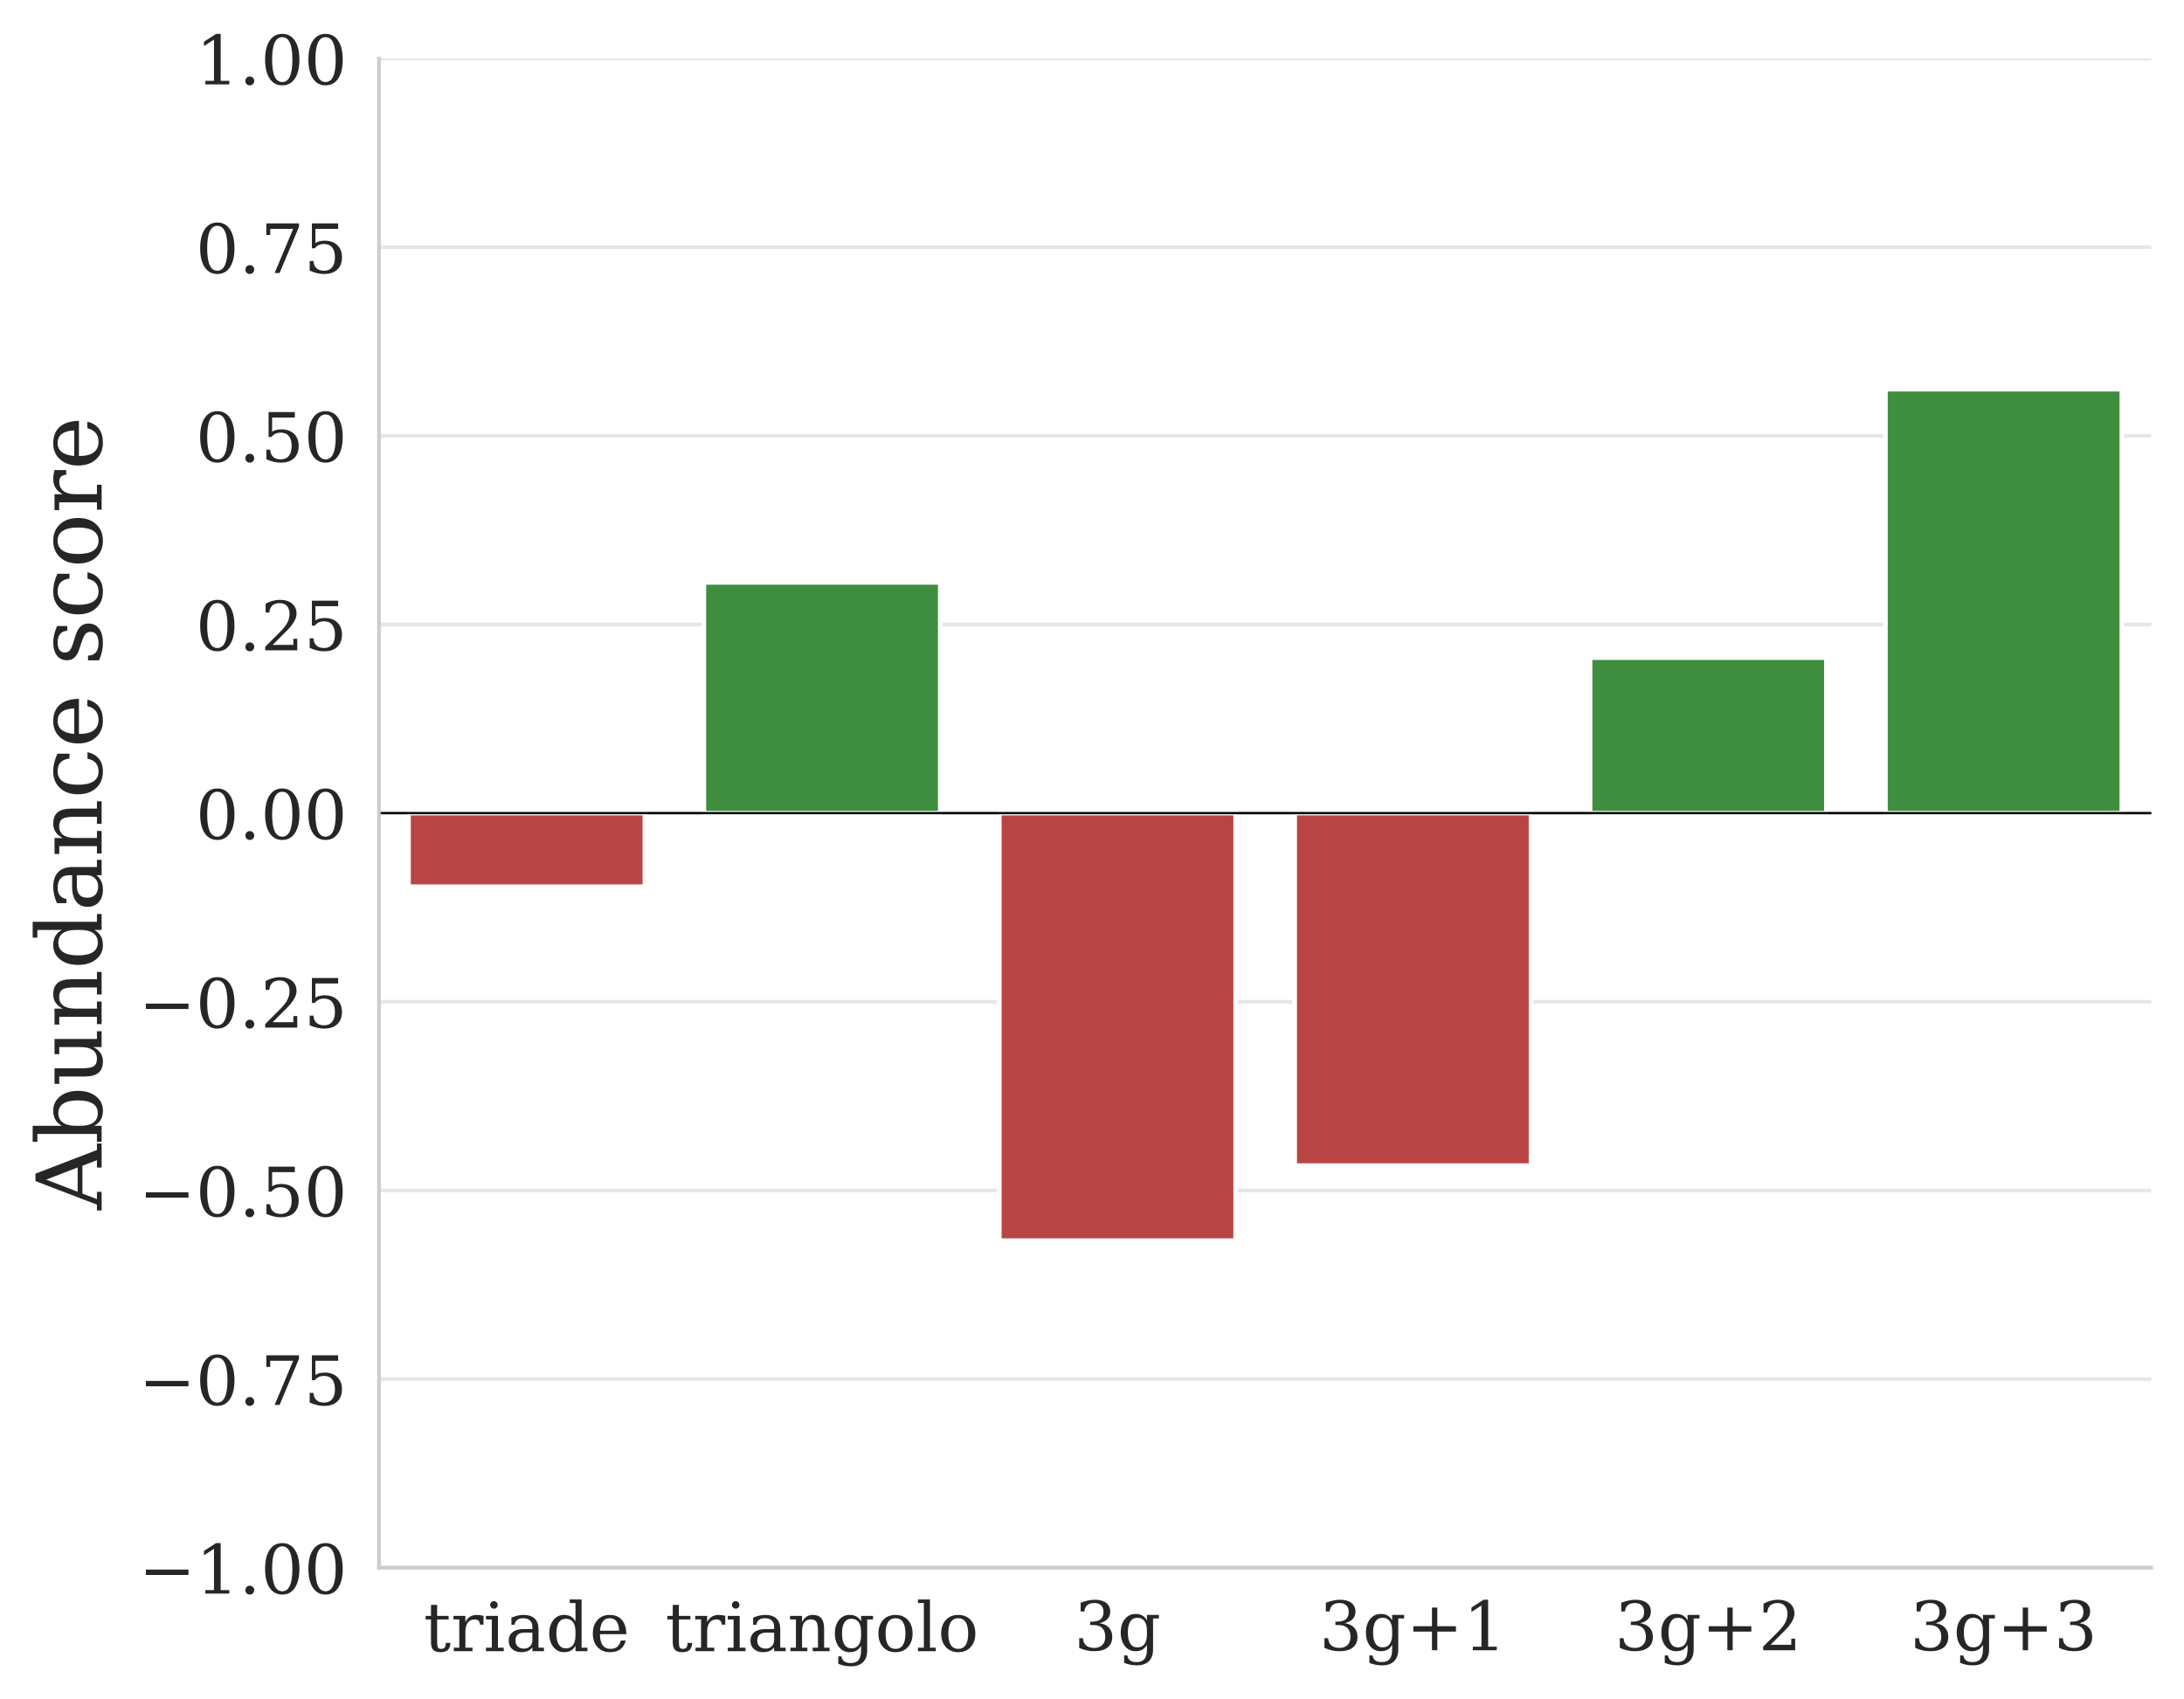
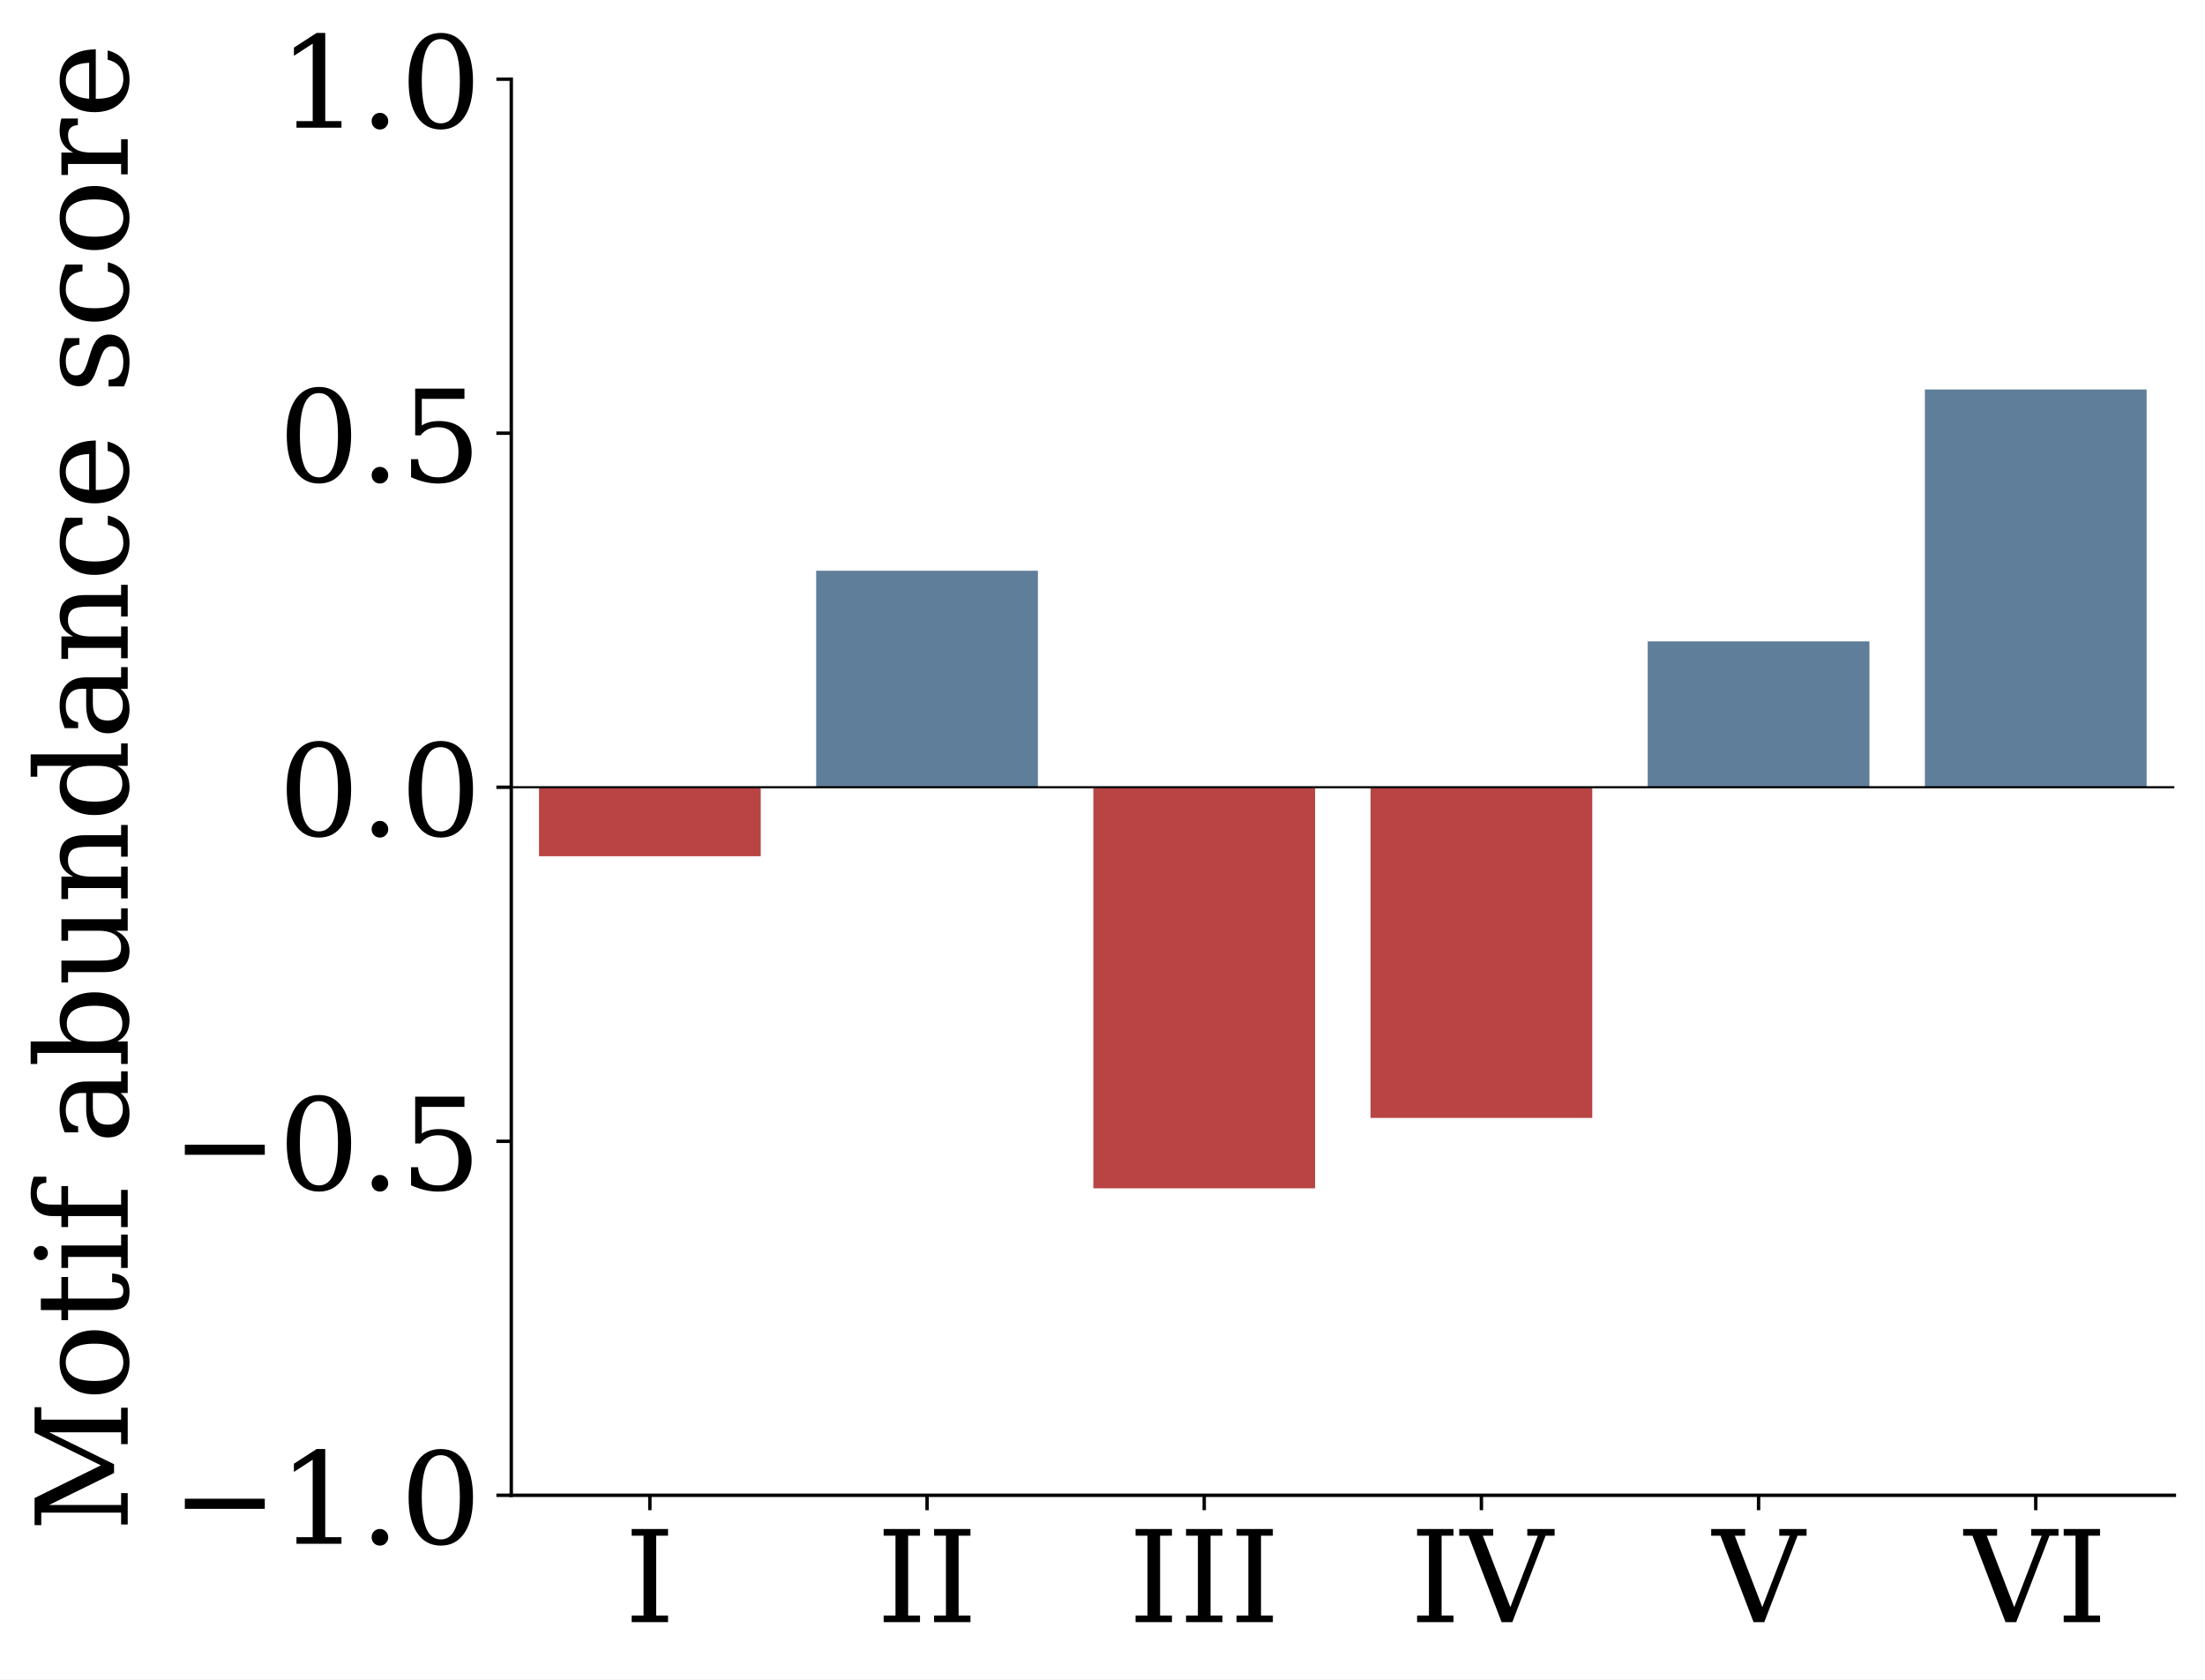
- <svg xmlns="http://www.w3.org/2000/svg" xmlns:xlink="http://www.w3.org/1999/xlink" width="481.324pt" height="374.469pt" viewBox="0 0 481.324 374.469" version="1.1">
+ <svg xmlns="http://www.w3.org/2000/svg" xmlns:xlink="http://www.w3.org/1999/xlink" width="517.883pt" height="394.472pt" viewBox="0 0 517.883 394.472" version="1.1">
  <defs>
    <style type="text/css">*{stroke-linejoin: round; stroke-linecap: butt}</style>
  </defs>
  <g id="figure_1">
    <g id="patch_1">
-       <path d="M 0 374.469  L 481.324 374.469  L 481.324 0  L 0 0  z " style="fill: #ffffff" />
+       <path d="M -0 394.472  L 517.883 394.472  L 517.883 0  L -0 0  z " style="fill: #ffffff" />
    </g>
    <g id="axes_1">
      <g id="patch_2">
-         <path d="M 83.524 345.539  L 474.124 345.539  L 474.124 12.899  L 83.524 12.899  z " style="fill: #ffffff" />
+         <path d="M 120.083 351.238  L 510.683 351.238  L 510.683 18.598  L 120.083 18.598  z " style="fill: #ffffff" />
+       </g>
+       <g id="patch_3">
+         <path d="M 126.593 184.918  L 178.673 184.918  L 178.673 201.123  L 126.593 201.123  z " clip-path="url(#p6f881e213e)" style="fill: #b94444" />
+       </g>
+       <g id="patch_4">
+         <path d="M 191.693 184.918  L 243.773 184.918  L 243.773 134.068  L 191.693 134.068  z " clip-path="url(#p6f881e213e)" style="fill: #5f7e99" />
+       </g>
+       <g id="patch_5">
+         <path d="M 256.793 184.918  L 308.873 184.918  L 308.873 279.135  L 256.793 279.135  z " clip-path="url(#p6f881e213e)" style="fill: #b94444" />
+       </g>
+       <g id="patch_6">
+         <path d="M 321.893 184.918  L 373.973 184.918  L 373.973 262.597  L 321.893 262.597  z " clip-path="url(#p6f881e213e)" style="fill: #b94444" />
+       </g>
+       <g id="patch_7">
+         <path d="M 386.993 184.918  L 439.073 184.918  L 439.073 150.657  L 386.993 150.657  z " clip-path="url(#p6f881e213e)" style="fill: #5f7e99" />
+       </g>
+       <g id="patch_8">
+         <path d="M 452.093 184.918  L 504.173 184.918  L 504.173 91.487  L 452.093 91.487  z " clip-path="url(#p6f881e213e)" style="fill: #5f7e99" />
      </g>
      <g id="matplotlib.axis_1">
        <g id="xtick_1">
+           <g id="line2d_1">
+             <defs>
+               <path id="m89dbf299ed" d="M 0 0  L 0 3.5  " style="stroke: #000000; stroke-width: 0.8" />
+             </defs>
+             <g>
+               <use xlink:href="#m89dbf299ed" x="152.633" y="351.238" style="stroke: #000000; stroke-width: 0.8" />
+             </g>
+           </g>
          <g id="text_1">
-             <g style="fill: #262626" transform="translate(93.36445 363.9365) scale(0.15 -0.15)">
-               <defs>
-                 <path id="DejaVuSerif-74" d="M 691 2988  L 184 2988  L 184 3322  L 691 3322  L 691 4353  L 1269 4353  L 1269 3322  L 2350 3322  L 2350 2988  L 1269 2988  L 1269 878  Q 1269 456 1350 337  Q 1431 219 1650 219  Q 1875 219 1978 351  Q 2081 484 2088 781  L 2522 781  Q 2497 328 2275 118  Q 2053 -91 1600 -91  Q 1103 -91 897 129  Q 691 350 691 878  L 691 2988  z " transform="scale(0.015625)" />
-                 <path id="DejaVuSerif-72" d="M 3059 3328  L 3059 2497  L 2728 2497  Q 2713 2744 2591 2866  Q 2469 2988 2234 2988  Q 1809 2988 1582 2694  Q 1356 2400 1356 1850  L 1356 331  L 2022 331  L 2022 0  L 263 0  L 263 331  L 781 331  L 781 2994  L 231 2994  L 231 3322  L 1356 3322  L 1356 2731  Q 1525 3078 1790 3245  Q 2056 3413 2438 3413  Q 2578 3413 2733 3391  Q 2888 3369 3059 3328  z " transform="scale(0.015625)" />
-                 <path id="DejaVuSerif-69" d="M 622 4353  Q 622 4497 726 4603  Q 831 4709 978 4709  Q 1122 4709 1226 4603  Q 1331 4497 1331 4353  Q 1331 4206 1228 4103  Q 1125 4000 978 4000  Q 831 4000 726 4103  Q 622 4206 622 4353  z M 1356 331  L 1900 331  L 1900 0  L 231 0  L 231 331  L 781 331  L 781 2988  L 231 2988  L 231 3322  L 1356 3322  L 1356 331  z " transform="scale(0.015625)" />
-                 <path id="DejaVuSerif-61" d="M 2547 1044  L 2547 1747  L 1806 1747  Q 1378 1747 1168 1562  Q 959 1378 959 997  Q 959 650 1171 447  Q 1384 244 1747 244  Q 2106 244 2326 466  Q 2547 688 2547 1044  z M 3122 2075  L 3122 331  L 3634 331  L 3634 0  L 2547 0  L 2547 359  Q 2356 128 2106 18  Q 1856 -91 1522 -91  Q 969 -91 644 203  Q 319 497 319 997  Q 319 1513 691 1797  Q 1063 2081 1741 2081  L 2547 2081  L 2547 2309  Q 2547 2688 2317 2895  Q 2088 3103 1672 3103  Q 1328 3103 1125 2947  Q 922 2791 872 2484  L 575 2484  L 575 3156  Q 875 3284 1158 3348  Q 1441 3413 1709 3413  Q 2400 3413 2761 3070  Q 3122 2728 3122 2075  z " transform="scale(0.015625)" />
-                 <path id="DejaVuSerif-64" d="M 3359 331  L 3909 331  L 3909 0  L 2784 0  L 2784 519  Q 2616 206 2355 57  Q 2094 -91 1709 -91  Q 1097 -91 708 395  Q 319 881 319 1663  Q 319 2444 706 2928  Q 1094 3413 1709 3413  Q 2094 3413 2355 3264  Q 2616 3116 2784 2803  L 2784 4531  L 2241 4531  L 2241 4863  L 3359 4863  L 3359 331  z M 2784 1497  L 2784 1825  Q 2784 2422 2554 2737  Q 2325 3053 1888 3053  Q 1444 3053 1217 2703  Q 991 2353 991 1663  Q 991 975 1217 622  Q 1444 269 1888 269  Q 2325 269 2554 583  Q 2784 897 2784 1497  z " transform="scale(0.015625)" />
-                 <path id="DejaVuSerif-65" d="M 3469 1600  L 991 1600  L 991 1575  Q 991 903 1244 561  Q 1497 219 1991 219  Q 2369 219 2611 417  Q 2853 616 2950 1006  L 3413 1006  Q 3275 459 2904 184  Q 2534 -91 1931 -91  Q 1203 -91 761 389  Q 319 869 319 1663  Q 319 2450 753 2931  Q 1188 3413 1894 3413  Q 2647 3413 3050 2948  Q 3453 2484 3469 1600  z M 2791 1931  Q 2772 2513 2545 2808  Q 2319 3103 1894 3103  Q 1497 3103 1269 2806  Q 1041 2509 991 1931  L 2791 1931  z " transform="scale(0.015625)" />
-               </defs>
-               <use xlink:href="#DejaVuSerif-74" />
-               <use xlink:href="#DejaVuSerif-72" x="40.186" />
-               <use xlink:href="#DejaVuSerif-69" x="87.988" />
-               <use xlink:href="#DejaVuSerif-61" x="119.971" />
-               <use xlink:href="#DejaVuSerif-64" x="179.59" />
-               <use xlink:href="#DejaVuSerif-65" x="243.604" />
+             <g transform="translate(146.7078 381.033) scale(0.3 -0.3)">
+               <defs>
+                 <path id="DejaVuSerif-49" d="M 1581 331  L 2175 331  L 2175 0  L 353 0  L 353 331  L 947 331  L 947 4331  L 353 4331  L 353 4666  L 2175 4666  L 2175 4331  L 1581 4331  L 1581 331  z " transform="scale(0.015625)" />
+               </defs>
+               <use xlink:href="#DejaVuSerif-49" />
            </g>
          </g>
        </g>
        <g id="xtick_2">
+           <g id="line2d_2">
+             <g>
+               <use xlink:href="#m89dbf299ed" x="217.733" y="351.238" style="stroke: #000000; stroke-width: 0.8" />
+             </g>
+           </g>
          <g id="text_2">
-             <g style="fill: #262626" transform="translate(146.6438 363.9365) scale(0.15 -0.15)">
-               <defs>
-                 <path id="DejaVuSerif-6e" d="M 263 0  L 263 331  L 781 331  L 781 2988  L 231 2988  L 231 3322  L 1356 3322  L 1356 2731  Q 1516 3069 1770 3241  Q 2025 3413 2363 3413  Q 2913 3413 3172 3097  Q 3431 2781 3431 2113  L 3431 331  L 3944 331  L 3944 0  L 2356 0  L 2356 331  L 2853 331  L 2853 1931  Q 2853 2541 2703 2767  Q 2553 2994 2175 2994  Q 1775 2994 1565 2701  Q 1356 2409 1356 1850  L 1356 331  L 1856 331  L 1856 0  L 263 0  z " transform="scale(0.015625)" />
-                 <path id="DejaVuSerif-67" d="M 3359 2988  L 3359 72  Q 3359 -644 2965 -1033  Q 2572 -1422 1844 -1422  Q 1516 -1422 1216 -1362  Q 916 -1303 641 -1184  L 641 -488  L 941 -488  Q 997 -813 1206 -963  Q 1416 -1113 1806 -1113  Q 2313 -1113 2548 -827  Q 2784 -541 2784 72  L 2784 519  Q 2616 206 2355 57  Q 2094 -91 1709 -91  Q 1097 -91 708 395  Q 319 881 319 1663  Q 319 2444 706 2928  Q 1094 3413 1709 3413  Q 2094 3413 2355 3264  Q 2616 3116 2784 2803  L 2784 3322  L 3909 3322  L 3909 2988  L 3359 2988  z M 2784 1825  Q 2784 2422 2554 2737  Q 2325 3053 1888 3053  Q 1444 3053 1217 2703  Q 991 2353 991 1663  Q 991 975 1217 622  Q 1444 269 1888 269  Q 2325 269 2554 583  Q 2784 897 2784 1497  L 2784 1825  z " transform="scale(0.015625)" />
-                 <path id="DejaVuSerif-6f" d="M 1925 219  Q 2388 219 2623 584  Q 2859 950 2859 1663  Q 2859 2375 2623 2739  Q 2388 3103 1925 3103  Q 1463 3103 1227 2739  Q 991 2375 991 1663  Q 991 950 1228 584  Q 1466 219 1925 219  z M 1925 -91  Q 1200 -91 759 389  Q 319 869 319 1663  Q 319 2456 758 2934  Q 1197 3413 1925 3413  Q 2653 3413 3092 2934  Q 3531 2456 3531 1663  Q 3531 869 3092 389  Q 2653 -91 1925 -91  z " transform="scale(0.015625)" />
-                 <path id="DejaVuSerif-6c" d="M 1313 331  L 1856 331  L 1856 0  L 184 0  L 184 331  L 738 331  L 738 4531  L 184 4531  L 184 4863  L 1313 4863  L 1313 331  z " transform="scale(0.015625)" />
-               </defs>
-               <use xlink:href="#DejaVuSerif-74" />
-               <use xlink:href="#DejaVuSerif-72" x="40.186" />
-               <use xlink:href="#DejaVuSerif-69" x="87.988" />
-               <use xlink:href="#DejaVuSerif-61" x="119.971" />
-               <use xlink:href="#DejaVuSerif-6e" x="179.59" />
-               <use xlink:href="#DejaVuSerif-67" x="243.994" />
-               <use xlink:href="#DejaVuSerif-6f" x="308.008" />
-               <use xlink:href="#DejaVuSerif-6c" x="368.213" />
-               <use xlink:href="#DejaVuSerif-6f" x="400.195" />
+             <g transform="translate(205.8828 381.033) scale(0.3 -0.3)">
+               <use xlink:href="#DejaVuSerif-49" />
+               <use xlink:href="#DejaVuSerif-49" x="39.502" />
            </g>
          </g>
        </g>
        <g id="xtick_3">
+           <g id="line2d_3">
+             <g>
+               <use xlink:href="#m89dbf299ed" x="282.833" y="351.238" style="stroke: #000000; stroke-width: 0.8" />
+             </g>
+           </g>
          <g id="text_3">
-             <g style="fill: #262626" transform="translate(236.7012 363.7232) scale(0.15 -0.15)">
-               <defs>
-                 <path id="DejaVuSerif-33" d="M 622 4469  Q 988 4606 1323 4678  Q 1659 4750 1953 4750  Q 2638 4750 3022 4454  Q 3406 4159 3406 3634  Q 3406 3213 3140 2930  Q 2875 2647 2388 2547  Q 2963 2466 3280 2130  Q 3597 1794 3597 1259  Q 3597 606 3158 257  Q 2719 -91 1894 -91  Q 1528 -91 1179 -12  Q 831 66 488 225  L 488 1131  L 838 1131  Q 869 681 1141 450  Q 1413 219 1906 219  Q 2384 219 2661 495  Q 2938 772 2938 1253  Q 2938 1803 2653 2086  Q 2369 2369 1819 2369  L 1522 2369  L 1522 2688  L 1678 2688  Q 2225 2688 2498 2914  Q 2772 3141 2772 3597  Q 2772 4006 2547 4223  Q 2322 4441 1900 4441  Q 1478 4441 1245 4241  Q 1013 4041 972 3647  L 622 3647  L 622 4469  z " transform="scale(0.015625)" />
-               </defs>
-               <use xlink:href="#DejaVuSerif-33" />
-               <use xlink:href="#DejaVuSerif-67" x="63.623" />
+             <g transform="translate(265.0578 381.033) scale(0.3 -0.3)">
+               <use xlink:href="#DejaVuSerif-49" />
+               <use xlink:href="#DejaVuSerif-49" x="39.502" />
+               <use xlink:href="#DejaVuSerif-49" x="79.004" />
            </g>
          </g>
        </g>
        <g id="xtick_4">
+           <g id="line2d_4">
+             <g>
+               <use xlink:href="#m89dbf299ed" x="347.933" y="351.238" style="stroke: #000000; stroke-width: 0.8" />
+             </g>
+           </g>
          <g id="text_4">
-             <g style="fill: #262626" transform="translate(290.7445 363.7232) scale(0.15 -0.15)">
-               <defs>
-                 <path id="DejaVuSerif-2b" d="M 2931 4013  L 2931 2259  L 4684 2259  L 4684 1753  L 2931 1753  L 2931 0  L 2431 0  L 2431 1753  L 678 1753  L 678 2259  L 2431 2259  L 2431 4013  L 2931 4013  z " transform="scale(0.015625)" />
-                 <path id="DejaVuSerif-31" d="M 909 0  L 909 331  L 1722 331  L 1722 4213  L 781 3603  L 781 4013  L 1919 4750  L 2350 4750  L 2350 331  L 3163 331  L 3163 0  L 909 0  z " transform="scale(0.015625)" />
-               </defs>
-               <use xlink:href="#DejaVuSerif-33" />
-               <use xlink:href="#DejaVuSerif-67" x="63.623" />
-               <use xlink:href="#DejaVuSerif-2b" x="127.637" />
-               <use xlink:href="#DejaVuSerif-31" x="211.426" />
+             <g transform="translate(331.175 381.033) scale(0.3 -0.3)">
+               <defs>
+                 <path id="DejaVuSerif-56" d="M 1119 4331  L 2497 750  L 3872 4331  L 3347 4331  L 3347 4666  L 4716 4666  L 4716 4331  L 4263 4331  L 2597 0  L 2059 0  L 403 4331  L -63 4331  L -63 4666  L 1638 4666  L 1638 4331  L 1119 4331  z " transform="scale(0.015625)" />
+               </defs>
+               <use xlink:href="#DejaVuSerif-49" />
+               <use xlink:href="#DejaVuSerif-56" x="39.502" />
            </g>
          </g>
        </g>
        <g id="xtick_5">
+           <g id="line2d_5">
+             <g>
+               <use xlink:href="#m89dbf299ed" x="413.033" y="351.238" style="stroke: #000000; stroke-width: 0.8" />
+             </g>
+           </g>
          <g id="text_5">
-             <g style="fill: #262626" transform="translate(355.8445 363.7232) scale(0.15 -0.15)">
-               <defs>
-                 <path id="DejaVuSerif-32" d="M 819 3553  L 469 3553  L 469 4384  Q 803 4563 1142 4656  Q 1481 4750 1806 4750  Q 2534 4750 2956 4397  Q 3378 4044 3378 3438  Q 3378 2753 2422 1800  Q 2347 1728 2309 1691  L 1131 513  L 3078 513  L 3078 1088  L 3444 1088  L 3444 0  L 434 0  L 434 341  L 1850 1753  Q 2319 2222 2519 2614  Q 2719 3006 2719 3438  Q 2719 3909 2473 4175  Q 2228 4441 1797 4441  Q 1350 4441 1106 4219  Q 863 3997 819 3553  z " transform="scale(0.015625)" />
-               </defs>
-               <use xlink:href="#DejaVuSerif-33" />
-               <use xlink:href="#DejaVuSerif-67" x="63.623" />
-               <use xlink:href="#DejaVuSerif-2b" x="127.637" />
-               <use xlink:href="#DejaVuSerif-32" x="211.426" />
+             <g transform="translate(402.2 381.033) scale(0.3 -0.3)">
+               <use xlink:href="#DejaVuSerif-56" />
            </g>
          </g>
        </g>
        <g id="xtick_6">
+           <g id="line2d_6">
+             <g>
+               <use xlink:href="#m89dbf299ed" x="478.133" y="351.238" style="stroke: #000000; stroke-width: 0.8" />
+             </g>
+           </g>
          <g id="text_6">
-             <g style="fill: #262626" transform="translate(420.9445 363.7232) scale(0.15 -0.15)">
-               <use xlink:href="#DejaVuSerif-33" />
-               <use xlink:href="#DejaVuSerif-67" x="63.623" />
-               <use xlink:href="#DejaVuSerif-2b" x="127.637" />
-               <use xlink:href="#DejaVuSerif-33" x="211.426" />
+             <g transform="translate(461.375 381.033) scale(0.3 -0.3)">
+               <use xlink:href="#DejaVuSerif-56" />
+               <use xlink:href="#DejaVuSerif-49" x="72.217" />
            </g>
          </g>
        </g>
      </g>
      <g id="matplotlib.axis_2">
        <g id="ytick_1">
-           <g id="line2d_1">
-             <path d="M 83.524 345.539  L 474.124 345.539  " clip-path="url(#pdca570acdc)" style="fill: none; stroke: #e6e6e6; stroke-width: 0.8; stroke-linecap: round" />
+           <g id="line2d_7">
+             <defs>
+               <path id="m3551eee4db" d="M 0 0  L -3.5 0  " style="stroke: #000000; stroke-width: 0.8" />
+             </defs>
+             <g>
+               <use xlink:href="#m3551eee4db" x="120.083" y="351.238" style="stroke: #000000; stroke-width: 0.8" />
+             </g>
          </g>
          <g id="text_7">
-             <g style="fill: #262626" transform="translate(30.55625 351.2377) scale(0.15 -0.15)">
+             <g transform="translate(40.23438 362.6353) scale(0.3 -0.3)">
              <defs>
                <path id="DejaVuSerif-2212" d="M 678 2259  L 4684 2259  L 4684 1753  L 678 1753  L 678 2259  z " transform="scale(0.015625)" />
+                 <path id="DejaVuSerif-31" d="M 909 0  L 909 331  L 1722 331  L 1722 4213  L 781 3603  L 781 4013  L 1919 4750  L 2350 4750  L 2350 331  L 3163 331  L 3163 0  L 909 0  z " transform="scale(0.015625)" />
                <path id="DejaVuSerif-2e" d="M 603 325  Q 603 500 722 622  Q 841 744 1019 744  Q 1191 744 1312 622  Q 1434 500 1434 325  Q 1434 153 1312 31  Q 1191 -91 1019 -91  Q 841 -91 722 29  Q 603 150 603 325  z " transform="scale(0.015625)" />
                <path id="DejaVuSerif-30" d="M 2034 219  Q 2513 219 2750 744  Q 2988 1269 2988 2328  Q 2988 3391 2750 3916  Q 2513 4441 2034 4441  Q 1556 4441 1318 3916  Q 1081 3391 1081 2328  Q 1081 1269 1318 744  Q 1556 219 2034 219  z M 2034 -91  Q 1275 -91 848 546  Q 422 1184 422 2328  Q 422 3475 848 4112  Q 1275 4750 2034 4750  Q 2797 4750 3222 4112  Q 3647 3475 3647 2328  Q 3647 1184 3222 546  Q 2797 -91 2034 -91  z " transform="scale(0.015625)" />
              </defs>
              <use xlink:href="#DejaVuSerif-2212" />
              <use xlink:href="#DejaVuSerif-31" x="83.789" />
              <use xlink:href="#DejaVuSerif-2e" x="147.412" />
              <use xlink:href="#DejaVuSerif-30" x="179.199" />
-               <use xlink:href="#DejaVuSerif-30" x="242.822" />
            </g>
          </g>
        </g>
        <g id="ytick_2">
-           <g id="line2d_2">
-             <path d="M 83.524 303.959  L 474.124 303.959  " clip-path="url(#pdca570acdc)" style="fill: none; stroke: #e6e6e6; stroke-width: 0.8; stroke-linecap: round" />
+           <g id="line2d_8">
+             <g>
+               <use xlink:href="#m3551eee4db" x="120.083" y="268.078" style="stroke: #000000; stroke-width: 0.8" />
+             </g>
          </g>
          <g id="text_8">
-             <g style="fill: #262626" transform="translate(30.55625 309.6577) scale(0.15 -0.15)">
-               <defs>
-                 <path id="DejaVuSerif-37" d="M 3609 4347  L 1784 0  L 1319 0  L 3059 4153  L 903 4153  L 903 3578  L 538 3578  L 538 4666  L 3609 4666  L 3609 4347  z " transform="scale(0.015625)" />
+             <g transform="translate(40.23438 279.4753) scale(0.3 -0.3)">
+               <defs>
                <path id="DejaVuSerif-35" d="M 3219 4666  L 3219 4153  L 1081 4153  L 1081 2816  Q 1244 2928 1461 2984  Q 1678 3041 1947 3041  Q 2703 3041 3140 2622  Q 3578 2203 3578 1478  Q 3578 738 3136 323  Q 2694 -91 1894 -91  Q 1572 -91 1234 -12  Q 897 66 544 225  L 544 1131  L 897 1131  Q 925 688 1179 453  Q 1434 219 1894 219  Q 2388 219 2653 544  Q 2919 869 2919 1478  Q 2919 2084 2655 2407  Q 2391 2731 1894 2731  Q 1613 2731 1398 2631  Q 1184 2531 1019 2322  L 750 2322  L 750 4666  L 3219 4666  z " transform="scale(0.015625)" />
              </defs>
-               <use xlink:href="#DejaVuSerif-2212" />
-               <use xlink:href="#DejaVuSerif-30" x="83.789" />
-               <use xlink:href="#DejaVuSerif-2e" x="147.412" />
-               <use xlink:href="#DejaVuSerif-37" x="179.199" />
-               <use xlink:href="#DejaVuSerif-35" x="242.822" />
-             </g>
-           </g>
-         </g>
-         <g id="ytick_3">
-           <g id="line2d_3">
-             <path d="M 83.524 262.379  L 474.124 262.379  " clip-path="url(#pdca570acdc)" style="fill: none; stroke: #e6e6e6; stroke-width: 0.8; stroke-linecap: round" />
-           </g>
-           <g id="text_9">
-             <g style="fill: #262626" transform="translate(30.55625 268.0777) scale(0.15 -0.15)">
              <use xlink:href="#DejaVuSerif-2212" />
              <use xlink:href="#DejaVuSerif-30" x="83.789" />
              <use xlink:href="#DejaVuSerif-2e" x="147.412" />
              <use xlink:href="#DejaVuSerif-35" x="179.199" />
-               <use xlink:href="#DejaVuSerif-30" x="242.822" />
-             </g>
-           </g>
-         </g>
-         <g id="ytick_4">
-           <g id="line2d_4">
-             <path d="M 83.524 220.799  L 474.124 220.799  " clip-path="url(#pdca570acdc)" style="fill: none; stroke: #e6e6e6; stroke-width: 0.8; stroke-linecap: round" />
-           </g>
-           <g id="text_10">
-             <g style="fill: #262626" transform="translate(30.55625 226.4977) scale(0.15 -0.15)">
-               <use xlink:href="#DejaVuSerif-2212" />
-               <use xlink:href="#DejaVuSerif-30" x="83.789" />
-               <use xlink:href="#DejaVuSerif-2e" x="147.412" />
-               <use xlink:href="#DejaVuSerif-32" x="179.199" />
-               <use xlink:href="#DejaVuSerif-35" x="242.822" />
-             </g>
-           </g>
-         </g>
-         <g id="ytick_5">
-           <g id="line2d_5">
-             <path d="M 83.524 179.219  L 474.124 179.219  " clip-path="url(#pdca570acdc)" style="fill: none; stroke: #e6e6e6; stroke-width: 0.8; stroke-linecap: round" />
-           </g>
-           <g id="text_11">
-             <g style="fill: #262626" transform="translate(43.12578 184.9177) scale(0.15 -0.15)">
+             </g>
+           </g>
+         </g>
+         <g id="ytick_3">
+           <g id="line2d_9">
+             <g>
+               <use xlink:href="#m3551eee4db" x="120.083" y="184.918" style="stroke: #000000; stroke-width: 0.8" />
+             </g>
+           </g>
+           <g id="text_9">
+             <g transform="translate(65.37344 196.3153) scale(0.3 -0.3)">
              <use xlink:href="#DejaVuSerif-30" />
              <use xlink:href="#DejaVuSerif-2e" x="63.623" />
              <use xlink:href="#DejaVuSerif-30" x="95.41" />
-               <use xlink:href="#DejaVuSerif-30" x="159.033" />
-             </g>
-           </g>
-         </g>
-         <g id="ytick_6">
-           <g id="line2d_6">
-             <path d="M 83.524 137.639  L 474.124 137.639  " clip-path="url(#pdca570acdc)" style="fill: none; stroke: #e6e6e6; stroke-width: 0.8; stroke-linecap: round" />
-           </g>
-           <g id="text_12">
-             <g style="fill: #262626" transform="translate(43.12578 143.3377) scale(0.15 -0.15)">
-               <use xlink:href="#DejaVuSerif-30" />
-               <use xlink:href="#DejaVuSerif-2e" x="63.623" />
-               <use xlink:href="#DejaVuSerif-32" x="95.41" />
-               <use xlink:href="#DejaVuSerif-35" x="159.033" />
-             </g>
-           </g>
-         </g>
-         <g id="ytick_7">
-           <g id="line2d_7">
-             <path d="M 83.524 96.059  L 474.124 96.059  " clip-path="url(#pdca570acdc)" style="fill: none; stroke: #e6e6e6; stroke-width: 0.8; stroke-linecap: round" />
-           </g>
-           <g id="text_13">
-             <g style="fill: #262626" transform="translate(43.12578 101.7577) scale(0.15 -0.15)">
+             </g>
+           </g>
+         </g>
+         <g id="ytick_4">
+           <g id="line2d_10">
+             <g>
+               <use xlink:href="#m3551eee4db" x="120.083" y="101.758" style="stroke: #000000; stroke-width: 0.8" />
+             </g>
+           </g>
+           <g id="text_10">
+             <g transform="translate(65.37344 113.1553) scale(0.3 -0.3)">
              <use xlink:href="#DejaVuSerif-30" />
              <use xlink:href="#DejaVuSerif-2e" x="63.623" />
              <use xlink:href="#DejaVuSerif-35" x="95.41" />
-               <use xlink:href="#DejaVuSerif-30" x="159.033" />
-             </g>
-           </g>
-         </g>
-         <g id="ytick_8">
-           <g id="line2d_8">
-             <path d="M 83.524 54.479  L 474.124 54.479  " clip-path="url(#pdca570acdc)" style="fill: none; stroke: #e6e6e6; stroke-width: 0.8; stroke-linecap: round" />
-           </g>
-           <g id="text_14">
-             <g style="fill: #262626" transform="translate(43.12578 60.17766) scale(0.15 -0.15)">
-               <use xlink:href="#DejaVuSerif-30" />
-               <use xlink:href="#DejaVuSerif-2e" x="63.623" />
-               <use xlink:href="#DejaVuSerif-37" x="95.41" />
-               <use xlink:href="#DejaVuSerif-35" x="159.033" />
-             </g>
-           </g>
-         </g>
-         <g id="ytick_9">
-           <g id="line2d_9">
-             <path d="M 83.524 12.899  L 474.124 12.899  " clip-path="url(#pdca570acdc)" style="fill: none; stroke: #e6e6e6; stroke-width: 0.8; stroke-linecap: round" />
-           </g>
-           <g id="text_15">
-             <g style="fill: #262626" transform="translate(43.12578 18.59766) scale(0.15 -0.15)">
+             </g>
+           </g>
+         </g>
+         <g id="ytick_5">
+           <g id="line2d_11">
+             <g>
+               <use xlink:href="#m3551eee4db" x="120.083" y="18.598" style="stroke: #000000; stroke-width: 0.8" />
+             </g>
+           </g>
+           <g id="text_11">
+             <g transform="translate(65.37344 29.99531) scale(0.3 -0.3)">
              <use xlink:href="#DejaVuSerif-31" />
              <use xlink:href="#DejaVuSerif-2e" x="63.623" />
              <use xlink:href="#DejaVuSerif-30" x="95.41" />
-               <use xlink:href="#DejaVuSerif-30" x="159.033" />
-             </g>
-           </g>
-         </g>
-         <g id="text_16">
-           <g style="fill: #262626" transform="translate(22.39688 266.6751) rotate(-90) scale(0.2 -0.2)">
+             </g>
+           </g>
+         </g>
+         <g id="text_12">
+           <g transform="translate(29.99531 359.7473) rotate(-90) scale(0.3 -0.3)">
            <defs>
-               <path id="DejaVuSerif-41" d="M 1281 1691  L 2994 1691  L 2138 3909  L 1281 1691  z M -38 0  L -38 331  L 372 331  L 2034 4666  L 2559 4666  L 4225 331  L 4684 331  L 4684 0  L 2988 0  L 2988 331  L 3506 331  L 3116 1356  L 1153 1356  L 763 331  L 1275 331  L 1275 0  L -38 0  z " transform="scale(0.015625)" />
+               <path id="DejaVuSerif-4d" d="M 353 0  L 353 331  L 947 331  L 947 4331  L 319 4331  L 319 4666  L 1678 4666  L 3316 1344  L 4953 4666  L 6228 4666  L 6228 4331  L 5606 4331  L 5606 331  L 6203 331  L 6203 0  L 4378 0  L 4378 331  L 4972 331  L 4972 3938  L 3372 684  L 2931 684  L 1331 3938  L 1331 331  L 1925 331  L 1925 0  L 353 0  z " transform="scale(0.015625)" />
+               <path id="DejaVuSerif-6f" d="M 1925 219  Q 2388 219 2623 584  Q 2859 950 2859 1663  Q 2859 2375 2623 2739  Q 2388 3103 1925 3103  Q 1463 3103 1227 2739  Q 991 2375 991 1663  Q 991 950 1228 584  Q 1466 219 1925 219  z M 1925 -91  Q 1200 -91 759 389  Q 319 869 319 1663  Q 319 2456 758 2934  Q 1197 3413 1925 3413  Q 2653 3413 3092 2934  Q 3531 2456 3531 1663  Q 3531 869 3092 389  Q 2653 -91 1925 -91  z " transform="scale(0.015625)" />
+               <path id="DejaVuSerif-74" d="M 691 2988  L 184 2988  L 184 3322  L 691 3322  L 691 4353  L 1269 4353  L 1269 3322  L 2350 3322  L 2350 2988  L 1269 2988  L 1269 878  Q 1269 456 1350 337  Q 1431 219 1650 219  Q 1875 219 1978 351  Q 2081 484 2088 781  L 2522 781  Q 2497 328 2275 118  Q 2053 -91 1600 -91  Q 1103 -91 897 129  Q 691 350 691 878  L 691 2988  z " transform="scale(0.015625)" />
+               <path id="DejaVuSerif-69" d="M 622 4353  Q 622 4497 726 4603  Q 831 4709 978 4709  Q 1122 4709 1226 4603  Q 1331 4497 1331 4353  Q 1331 4206 1228 4103  Q 1125 4000 978 4000  Q 831 4000 726 4103  Q 622 4206 622 4353  z M 1356 331  L 1900 331  L 1900 0  L 231 0  L 231 331  L 781 331  L 781 2988  L 231 2988  L 231 3322  L 1356 3322  L 1356 331  z " transform="scale(0.015625)" />
+               <path id="DejaVuSerif-66" d="M 2753 4078  L 2450 4078  Q 2447 4313 2317 4434  Q 2188 4556 1941 4556  Q 1619 4556 1487 4379  Q 1356 4203 1356 3750  L 1356 3322  L 2284 3322  L 2284 2988  L 1356 2988  L 1356 331  L 2094 331  L 2094 0  L 231 0  L 231 331  L 781 331  L 781 2988  L 231 2988  L 231 3322  L 781 3322  L 781 3738  Q 781 4294 1070 4578  Q 1359 4863 1919 4863  Q 2128 4863 2337 4825  Q 2547 4788 2753 4709  L 2753 4078  z " transform="scale(0.015625)" />
+               <path id="DejaVuSerif-20" transform="scale(0.015625)" />
+               <path id="DejaVuSerif-61" d="M 2547 1044  L 2547 1747  L 1806 1747  Q 1378 1747 1168 1562  Q 959 1378 959 997  Q 959 650 1171 447  Q 1384 244 1747 244  Q 2106 244 2326 466  Q 2547 688 2547 1044  z M 3122 2075  L 3122 331  L 3634 331  L 3634 0  L 2547 0  L 2547 359  Q 2356 128 2106 18  Q 1856 -91 1522 -91  Q 969 -91 644 203  Q 319 497 319 997  Q 319 1513 691 1797  Q 1063 2081 1741 2081  L 2547 2081  L 2547 2309  Q 2547 2688 2317 2895  Q 2088 3103 1672 3103  Q 1328 3103 1125 2947  Q 922 2791 872 2484  L 575 2484  L 575 3156  Q 875 3284 1158 3348  Q 1441 3413 1709 3413  Q 2400 3413 2761 3070  Q 3122 2728 3122 2075  z " transform="scale(0.015625)" />
              <path id="DejaVuSerif-62" d="M 738 331  L 738 4531  L 184 4531  L 184 4863  L 1313 4863  L 1313 2803  Q 1481 3116 1742 3264  Q 2003 3413 2388 3413  Q 3000 3413 3387 2928  Q 3775 2444 3775 1663  Q 3775 881 3387 395  Q 3000 -91 2388 -91  Q 2003 -91 1742 57  Q 1481 206 1313 519  L 1313 0  L 184 0  L 184 331  L 738 331  z M 1313 1497  Q 1313 897 1542 583  Q 1772 269 2209 269  Q 2650 269 2876 622  Q 3103 975 3103 1663  Q 3103 2353 2876 2703  Q 2650 3053 2209 3053  Q 1772 3053 1542 2737  Q 1313 2422 1313 1825  L 1313 1497  z " transform="scale(0.015625)" />
              <path id="DejaVuSerif-75" d="M 2266 3322  L 3341 3322  L 3341 331  L 3884 331  L 3884 0  L 2766 0  L 2766 588  Q 2606 256 2353 82  Q 2100 -91 1766 -91  Q 1213 -91 952 223  Q 691 538 691 1209  L 691 2988  L 172 2988  L 172 3322  L 1269 3322  L 1269 1388  Q 1269 781 1417 556  Q 1566 331 1947 331  Q 2347 331 2556 625  Q 2766 919 2766 1478  L 2766 2988  L 2266 2988  L 2266 3322  z " transform="scale(0.015625)" />
+               <path id="DejaVuSerif-6e" d="M 263 0  L 263 331  L 781 331  L 781 2988  L 231 2988  L 231 3322  L 1356 3322  L 1356 2731  Q 1516 3069 1770 3241  Q 2025 3413 2363 3413  Q 2913 3413 3172 3097  Q 3431 2781 3431 2113  L 3431 331  L 3944 331  L 3944 0  L 2356 0  L 2356 331  L 2853 331  L 2853 1931  Q 2853 2541 2703 2767  Q 2553 2994 2175 2994  Q 1775 2994 1565 2701  Q 1356 2409 1356 1850  L 1356 331  L 1856 331  L 1856 0  L 263 0  z " transform="scale(0.015625)" />
+               <path id="DejaVuSerif-64" d="M 3359 331  L 3909 331  L 3909 0  L 2784 0  L 2784 519  Q 2616 206 2355 57  Q 2094 -91 1709 -91  Q 1097 -91 708 395  Q 319 881 319 1663  Q 319 2444 706 2928  Q 1094 3413 1709 3413  Q 2094 3413 2355 3264  Q 2616 3116 2784 2803  L 2784 4531  L 2241 4531  L 2241 4863  L 3359 4863  L 3359 331  z M 2784 1497  L 2784 1825  Q 2784 2422 2554 2737  Q 2325 3053 1888 3053  Q 1444 3053 1217 2703  Q 991 2353 991 1663  Q 991 975 1217 622  Q 1444 269 1888 269  Q 2325 269 2554 583  Q 2784 897 2784 1497  z " transform="scale(0.015625)" />
              <path id="DejaVuSerif-63" d="M 3291 997  Q 3169 466 2822 187  Q 2475 -91 1925 -91  Q 1200 -91 759 389  Q 319 869 319 1663  Q 319 2459 759 2936  Q 1200 3413 1925 3413  Q 2241 3413 2553 3339  Q 2866 3266 3181 3116  L 3181 2266  L 2847 2266  Q 2781 2703 2561 2903  Q 2341 3103 1931 3103  Q 1466 3103 1228 2742  Q 991 2381 991 1663  Q 991 944 1227 581  Q 1463 219 1931 219  Q 2303 219 2525 412  Q 2747 606 2828 997  L 3291 997  z " transform="scale(0.015625)" />
-               <path id="DejaVuSerif-20" transform="scale(0.015625)" />
+               <path id="DejaVuSerif-65" d="M 3469 1600  L 991 1600  L 991 1575  Q 991 903 1244 561  Q 1497 219 1991 219  Q 2369 219 2611 417  Q 2853 616 2950 1006  L 3413 1006  Q 3275 459 2904 184  Q 2534 -91 1931 -91  Q 1203 -91 761 389  Q 319 869 319 1663  Q 319 2450 753 2931  Q 1188 3413 1894 3413  Q 2647 3413 3050 2948  Q 3453 2484 3469 1600  z M 2791 1931  Q 2772 2513 2545 2808  Q 2319 3103 1894 3103  Q 1497 3103 1269 2806  Q 1041 2509 991 1931  L 2791 1931  z " transform="scale(0.015625)" />
              <path id="DejaVuSerif-73" d="M 359 184  L 359 959  L 691 959  Q 703 588 923 403  Q 1144 219 1575 219  Q 1963 219 2166 364  Q 2369 509 2369 788  Q 2369 1006 2220 1140  Q 2072 1275 1594 1428  L 1178 1569  Q 750 1706 558 1912  Q 366 2119 366 2438  Q 366 2894 700 3153  Q 1034 3413 1625 3413  Q 1888 3413 2178 3344  Q 2469 3275 2778 3144  L 2778 2419  L 2447 2419  Q 2434 2741 2221 2922  Q 2009 3103 1644 3103  Q 1281 3103 1095 2975  Q 909 2847 909 2591  Q 909 2381 1050 2254  Q 1191 2128 1613 1997  L 2069 1856  Q 2541 1709 2748 1489  Q 2956 1269 2956 922  Q 2956 450 2595 179  Q 2234 -91 1600 -91  Q 1278 -91 972 -22  Q 666 47 359 184  z " transform="scale(0.015625)" />
+               <path id="DejaVuSerif-72" d="M 3059 3328  L 3059 2497  L 2728 2497  Q 2713 2744 2591 2866  Q 2469 2988 2234 2988  Q 1809 2988 1582 2694  Q 1356 2400 1356 1850  L 1356 331  L 2022 331  L 2022 0  L 263 0  L 263 331  L 781 331  L 781 2994  L 231 2994  L 231 3322  L 1356 3322  L 1356 2731  Q 1525 3078 1790 3245  Q 2056 3413 2438 3413  Q 2578 3413 2733 3391  Q 2888 3369 3059 3328  z " transform="scale(0.015625)" />
            </defs>
-             <use xlink:href="#DejaVuSerif-41" />
-             <use xlink:href="#DejaVuSerif-62" x="72.217" />
-             <use xlink:href="#DejaVuSerif-75" x="136.23" />
-             <use xlink:href="#DejaVuSerif-6e" x="200.635" />
-             <use xlink:href="#DejaVuSerif-64" x="265.039" />
-             <use xlink:href="#DejaVuSerif-61" x="329.053" />
-             <use xlink:href="#DejaVuSerif-6e" x="388.672" />
-             <use xlink:href="#DejaVuSerif-63" x="453.076" />
-             <use xlink:href="#DejaVuSerif-65" x="509.082" />
-             <use xlink:href="#DejaVuSerif-20" x="568.262" />
-             <use xlink:href="#DejaVuSerif-73" x="600.049" />
-             <use xlink:href="#DejaVuSerif-63" x="651.367" />
-             <use xlink:href="#DejaVuSerif-6f" x="707.373" />
-             <use xlink:href="#DejaVuSerif-72" x="767.578" />
-             <use xlink:href="#DejaVuSerif-65" x="815.381" />
-           </g>
-         </g>
-       </g>
-       <g id="patch_3">
-         <path d="M 90.034 179.219  L 142.114 179.219  L 142.114 195.424  L 90.034 195.424  z " clip-path="url(#pdca570acdc)" style="fill: #b94444; stroke: #ffffff; stroke-linejoin: miter" />
-       </g>
-       <g id="patch_4">
-         <path d="M 155.134 179.219  L 207.214 179.219  L 207.214 128.369  L 155.134 128.369  z " clip-path="url(#pdca570acdc)" style="fill: #3f8d3f; stroke: #ffffff; stroke-linejoin: miter" />
-       </g>
-       <g id="patch_5">
-         <path d="M 220.234 179.219  L 272.314 179.219  L 272.314 273.436  L 220.234 273.436  z " clip-path="url(#pdca570acdc)" style="fill: #b94444; stroke: #ffffff; stroke-linejoin: miter" />
-       </g>
-       <g id="patch_6">
-         <path d="M 285.334 179.219  L 337.414 179.219  L 337.414 256.898  L 285.334 256.898  z " clip-path="url(#pdca570acdc)" style="fill: #b94444; stroke: #ffffff; stroke-linejoin: miter" />
-       </g>
-       <g id="patch_7">
-         <path d="M 350.434 179.219  L 402.514 179.219  L 402.514 144.958  L 350.434 144.958  z " clip-path="url(#pdca570acdc)" style="fill: #3f8d3f; stroke: #ffffff; stroke-linejoin: miter" />
-       </g>
-       <g id="patch_8">
-         <path d="M 415.534 179.219  L 467.614 179.219  L 467.614 85.788  L 415.534 85.788  z " clip-path="url(#pdca570acdc)" style="fill: #3f8d3f; stroke: #ffffff; stroke-linejoin: miter" />
-       </g>
-       <g id="line2d_10">
-         <path clip-path="url(#pdca570acdc)" style="fill: none; stroke: #424242; stroke-width: 2.7; stroke-linecap: round" />
-       </g>
-       <g id="line2d_11">
-         <path clip-path="url(#pdca570acdc)" style="fill: none; stroke: #424242; stroke-width: 2.7; stroke-linecap: round" />
+             <use xlink:href="#DejaVuSerif-4d" />
+             <use xlink:href="#DejaVuSerif-6f" x="102.393" />
+             <use xlink:href="#DejaVuSerif-74" x="162.598" />
+             <use xlink:href="#DejaVuSerif-69" x="202.783" />
+             <use xlink:href="#DejaVuSerif-66" x="234.766" />
+             <use xlink:href="#DejaVuSerif-20" x="271.777" />
+             <use xlink:href="#DejaVuSerif-61" x="303.564" />
+             <use xlink:href="#DejaVuSerif-62" x="363.184" />
+             <use xlink:href="#DejaVuSerif-75" x="427.197" />
+             <use xlink:href="#DejaVuSerif-6e" x="491.602" />
+             <use xlink:href="#DejaVuSerif-64" x="556.006" />
+             <use xlink:href="#DejaVuSerif-61" x="620.02" />
+             <use xlink:href="#DejaVuSerif-6e" x="679.639" />
+             <use xlink:href="#DejaVuSerif-63" x="744.043" />
+             <use xlink:href="#DejaVuSerif-65" x="800.049" />
+             <use xlink:href="#DejaVuSerif-20" x="859.229" />
+             <use xlink:href="#DejaVuSerif-73" x="891.016" />
+             <use xlink:href="#DejaVuSerif-63" x="942.334" />
+             <use xlink:href="#DejaVuSerif-6f" x="998.34" />
+             <use xlink:href="#DejaVuSerif-72" x="1058.545" />
+             <use xlink:href="#DejaVuSerif-65" x="1106.348" />
+           </g>
+         </g>
      </g>
      <g id="line2d_12">
-         <path clip-path="url(#pdca570acdc)" style="fill: none; stroke: #424242; stroke-width: 2.7; stroke-linecap: round" />
+         <path clip-path="url(#p6f881e213e)" style="fill: none; stroke: #424242; stroke-width: 2.7; stroke-linecap: square" />
      </g>
      <g id="line2d_13">
-         <path clip-path="url(#pdca570acdc)" style="fill: none; stroke: #424242; stroke-width: 2.7; stroke-linecap: round" />
+         <path clip-path="url(#p6f881e213e)" style="fill: none; stroke: #424242; stroke-width: 2.7; stroke-linecap: square" />
      </g>
      <g id="line2d_14">
-         <path clip-path="url(#pdca570acdc)" style="fill: none; stroke: #424242; stroke-width: 2.7; stroke-linecap: round" />
+         <path clip-path="url(#p6f881e213e)" style="fill: none; stroke: #424242; stroke-width: 2.7; stroke-linecap: square" />
      </g>
      <g id="line2d_15">
-         <path clip-path="url(#pdca570acdc)" style="fill: none; stroke: #424242; stroke-width: 2.7; stroke-linecap: round" />
+         <path clip-path="url(#p6f881e213e)" style="fill: none; stroke: #424242; stroke-width: 2.7; stroke-linecap: square" />
      </g>
      <g id="line2d_16">
-         <path d="M 83.524 179.219  L 474.124 179.219  " clip-path="url(#pdca570acdc)" style="fill: none; stroke: #000000; stroke-width: 0.5; stroke-linecap: round" />
+         <path clip-path="url(#p6f881e213e)" style="fill: none; stroke: #424242; stroke-width: 2.7; stroke-linecap: square" />
+       </g>
+       <g id="line2d_17">
+         <path clip-path="url(#p6f881e213e)" style="fill: none; stroke: #424242; stroke-width: 2.7; stroke-linecap: square" />
+       </g>
+       <g id="line2d_18">
+         <path d="M 120.083 184.918  L 510.683 184.918  " clip-path="url(#p6f881e213e)" style="fill: none; stroke: #000000; stroke-width: 0.5; stroke-linecap: square" />
      </g>
      <g id="patch_9">
-         <path d="M 83.524 345.539  L 83.524 12.899  " style="fill: none; stroke: #cccccc; stroke-width: 0.8; stroke-linejoin: miter; stroke-linecap: square" />
+         <path d="M 120.083 351.238  L 120.083 18.598  " style="fill: none; stroke: #000000; stroke-width: 0.8; stroke-linejoin: miter; stroke-linecap: square" />
      </g>
      <g id="patch_10">
-         <path d="M 83.524 345.539  L 474.124 345.539  " style="fill: none; stroke: #cccccc; stroke-width: 0.8; stroke-linejoin: miter; stroke-linecap: square" />
+         <path d="M 120.083 351.238  L 510.683 351.238  " style="fill: none; stroke: #000000; stroke-width: 0.8; stroke-linejoin: miter; stroke-linecap: square" />
      </g>
    </g>
  </g>
  <defs>
-     <clipPath id="pdca570acdc">
-       <rect x="83.524" y="12.899" width="390.6" height="332.64" />
+     <clipPath id="p6f881e213e">
+       <rect x="120.083" y="18.598" width="390.6" height="332.64" />
    </clipPath>
  </defs>
</svg>
